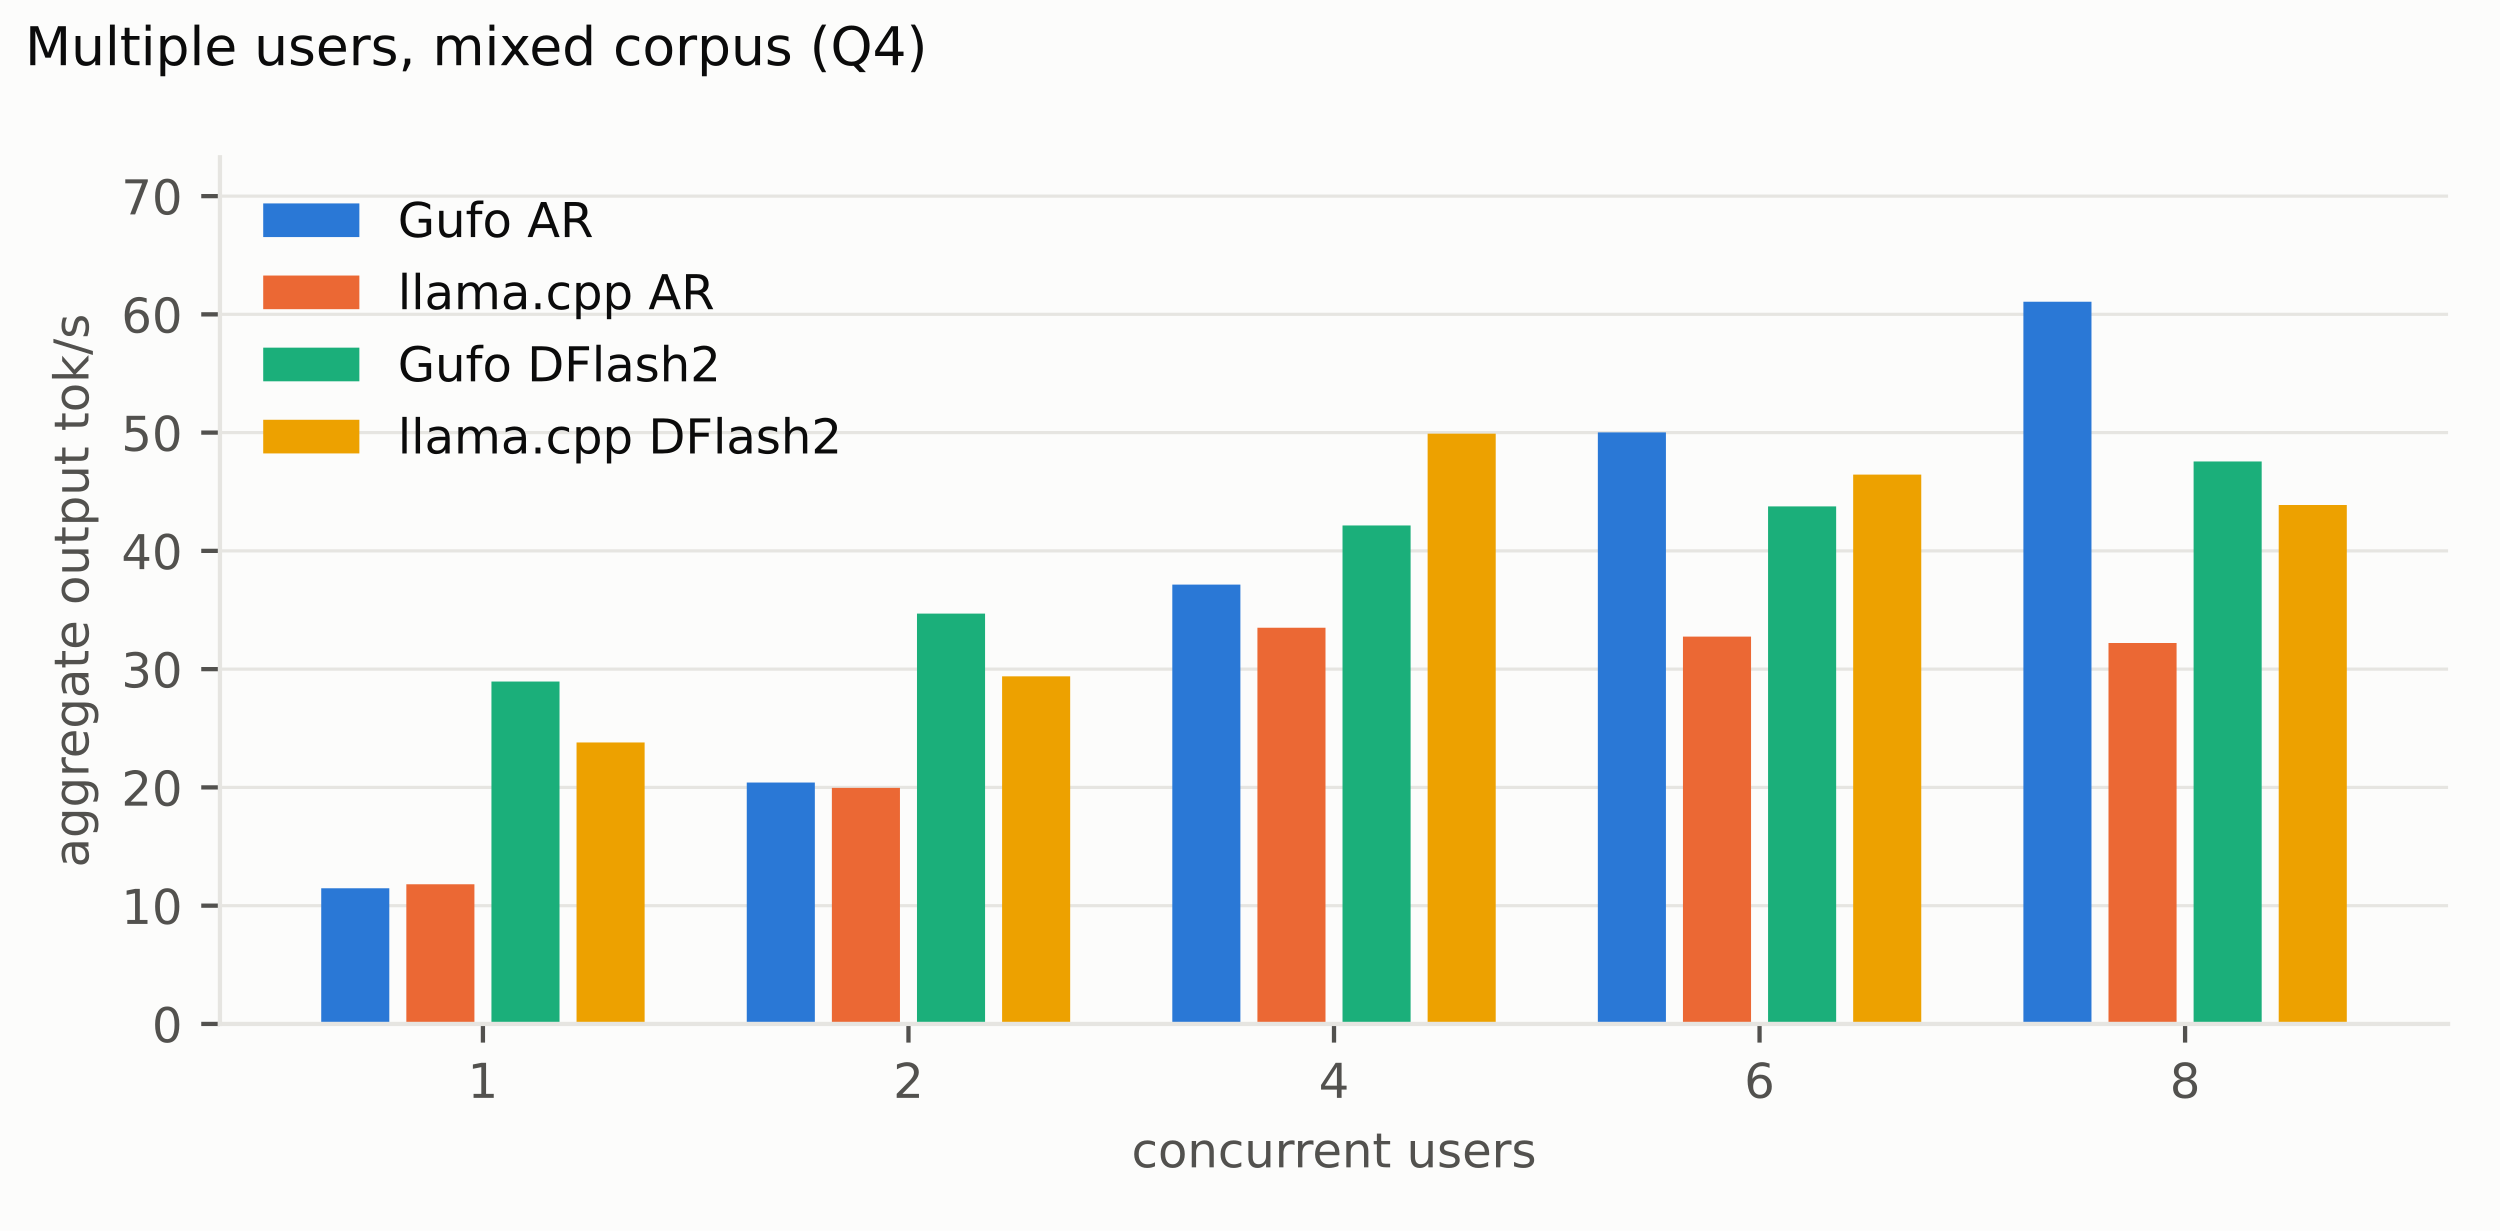
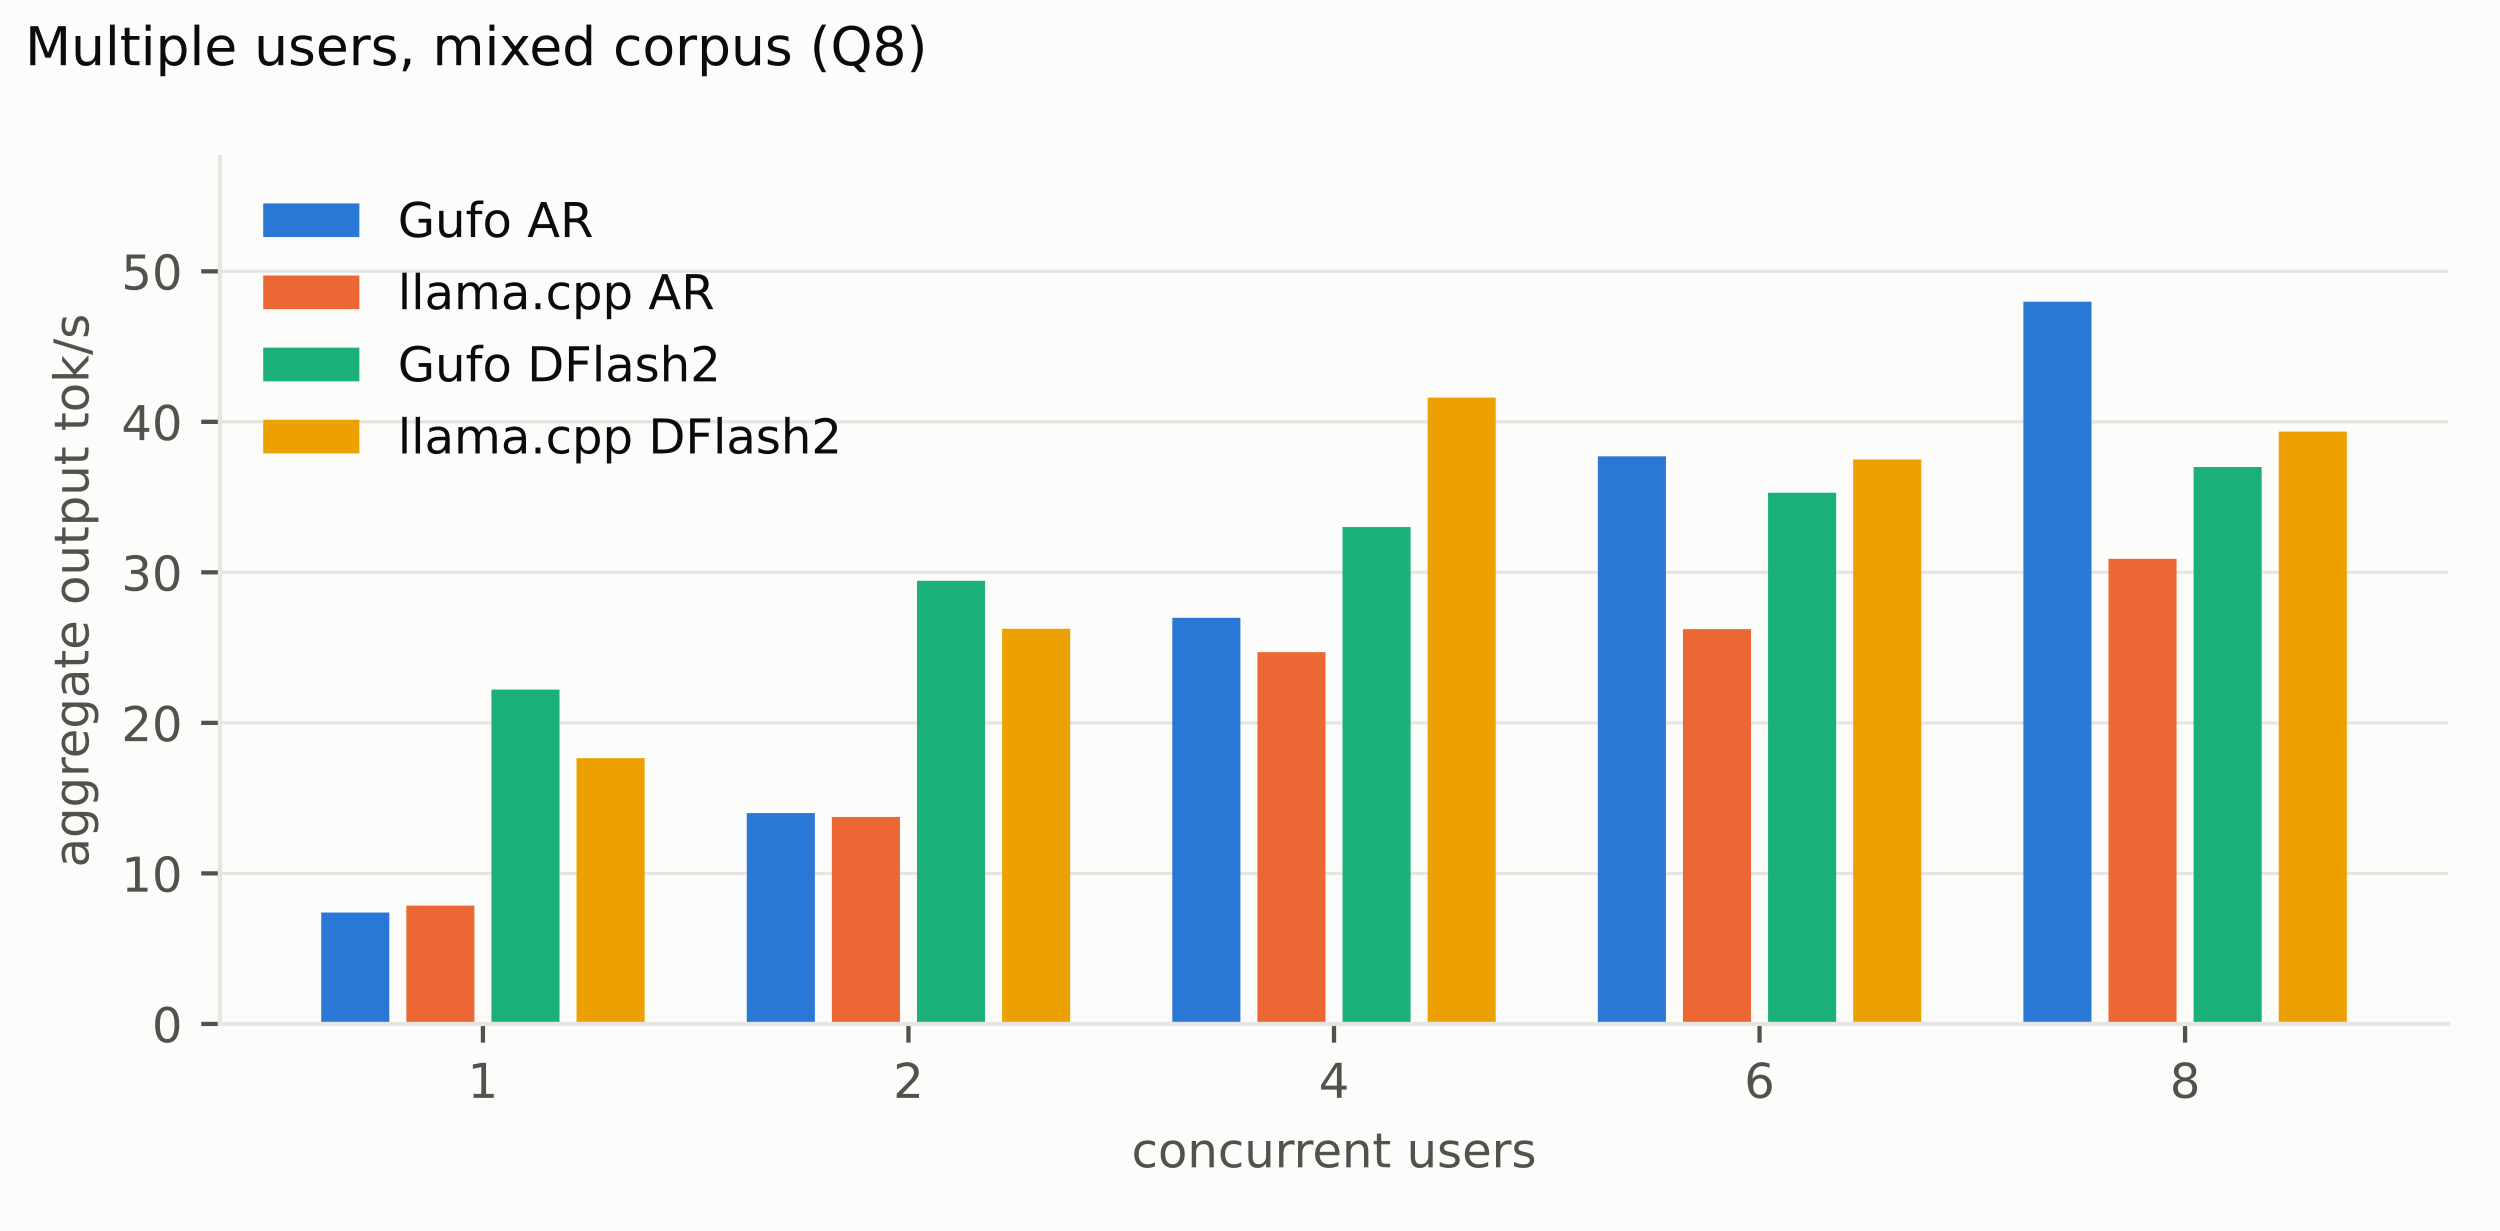
<svg xmlns="http://www.w3.org/2000/svg" xmlns:xlink="http://www.w3.org/1999/xlink" width="468pt" height="230.4pt" viewBox="0 0 468 230.4" version="1.1">
  <defs>
    <style type="text/css">*{stroke-linejoin: round; stroke-linecap: butt}</style>
  </defs>
  <g id="figure_1">
    <g id="patch_1">
      <path d="M 0 230.4  L 468 230.4  L 468 0  L 0 0  z " style="fill: #fcfcfb" />
    </g>
    <g id="axes_1">
      <g id="patch_2">
        <path d="M 41.173 191.68  L 458.28 191.68  L 458.28 29.441  L 41.173 29.441  z " style="fill: #fcfcfb" />
      </g>
      <g id="matplotlib.axis_1">
        <g id="xtick_1">
          <g id="line2d_1">
            <defs>
              <path id="m1ebf051f68" d="M 0 0  L 0 3.5  " style="stroke: #52514e; stroke-width: 0.8" />
            </defs>
            <g>
              <use xlink:href="#m1ebf051f68" x="90.404" y="191.68" style="fill: #52514e; stroke: #52514e; stroke-width: 0.8" />
            </g>
          </g>
          <g id="text_1">
            <text style="font-size: 9px; font-family: 'DejaVu Sans', 'Bitstream Vera Sans', 'Computer Modern Sans Serif', 'Lucida Grande', 'Verdana', 'Geneva', 'Lucid', 'Arial', 'Helvetica', 'Avant Garde', sans-serif; text-anchor: middle; fill: #52514e" x="90.404" y="205.518" transform="rotate(-0 90.40391 205.5179)">1</text>
          </g>
        </g>
        <g id="xtick_2">
          <g id="line2d_2">
            <g>
              <use xlink:href="#m1ebf051f68" x="170.065" y="191.68" style="fill: #52514e; stroke: #52514e; stroke-width: 0.8" />
            </g>
          </g>
          <g id="text_2">
            <text style="font-size: 9px; font-family: 'DejaVu Sans', 'Bitstream Vera Sans', 'Computer Modern Sans Serif', 'Lucida Grande', 'Verdana', 'Geneva', 'Lucid', 'Arial', 'Helvetica', 'Avant Garde', sans-serif; text-anchor: middle; fill: #52514e" x="170.065" y="205.518" transform="rotate(-0 170.0653 205.5179)">2</text>
          </g>
        </g>
        <g id="xtick_3">
          <g id="line2d_3">
            <g>
              <use xlink:href="#m1ebf051f68" x="249.727" y="191.68" style="fill: #52514e; stroke: #52514e; stroke-width: 0.8" />
            </g>
          </g>
          <g id="text_3">
            <text style="font-size: 9px; font-family: 'DejaVu Sans', 'Bitstream Vera Sans', 'Computer Modern Sans Serif', 'Lucida Grande', 'Verdana', 'Geneva', 'Lucid', 'Arial', 'Helvetica', 'Avant Garde', sans-serif; text-anchor: middle; fill: #52514e" x="249.727" y="205.518" transform="rotate(-0 249.7266 205.5179)">4</text>
          </g>
        </g>
        <g id="xtick_4">
          <g id="line2d_4">
            <g>
              <use xlink:href="#m1ebf051f68" x="329.388" y="191.68" style="fill: #52514e; stroke: #52514e; stroke-width: 0.8" />
            </g>
          </g>
          <g id="text_4">
            <text style="font-size: 9px; font-family: 'DejaVu Sans', 'Bitstream Vera Sans', 'Computer Modern Sans Serif', 'Lucida Grande', 'Verdana', 'Geneva', 'Lucid', 'Arial', 'Helvetica', 'Avant Garde', sans-serif; text-anchor: middle; fill: #52514e" x="329.388" y="205.518" transform="rotate(-0 329.3879 205.5179)">6</text>
          </g>
        </g>
        <g id="xtick_5">
          <g id="line2d_5">
            <g>
              <use xlink:href="#m1ebf051f68" x="409.049" y="191.68" style="fill: #52514e; stroke: #52514e; stroke-width: 0.8" />
            </g>
          </g>
          <g id="text_5">
            <text style="font-size: 9px; font-family: 'DejaVu Sans', 'Bitstream Vera Sans', 'Computer Modern Sans Serif', 'Lucida Grande', 'Verdana', 'Geneva', 'Lucid', 'Arial', 'Helvetica', 'Avant Garde', sans-serif; text-anchor: middle; fill: #52514e" x="409.049" y="205.518" transform="rotate(-0 409.0493 205.5179)">8</text>
          </g>
        </g>
        <g id="text_6">
          <text style="font-size: 9px; font-family: 'DejaVu Sans', 'Bitstream Vera Sans', 'Computer Modern Sans Serif', 'Lucida Grande', 'Verdana', 'Geneva', 'Lucid', 'Arial', 'Helvetica', 'Avant Garde', sans-serif; text-anchor: middle; fill: #52514e" x="249.727" y="218.518" transform="rotate(-0 249.7266 218.5179)">concurrent users</text>
        </g>
      </g>
      <g id="matplotlib.axis_2">
        <g id="ytick_1">
          <g id="line2d_6">
            <path d="M 41.173 191.68  L 458.28 191.68  " clip-path="url(#p2d3f1ae1b2)" style="fill: none; stroke: #e6e5e1; stroke-width: 0.6; stroke-linecap: square" />
          </g>
          <g id="line2d_7">
            <defs>
              <path id="m680e5b1e24" d="M 0 0  L -3.5 0  " style="stroke: #52514e; stroke-width: 0.8" />
            </defs>
            <g>
              <use xlink:href="#m680e5b1e24" x="41.173" y="191.68" style="fill: #52514e; stroke: #52514e; stroke-width: 0.8" />
            </g>
          </g>
          <g id="text_7">
            <text style="font-size: 9px; font-family: 'DejaVu Sans', 'Bitstream Vera Sans', 'Computer Modern Sans Serif', 'Lucida Grande', 'Verdana', 'Geneva', 'Lucid', 'Arial', 'Helvetica', 'Avant Garde', sans-serif; text-anchor: end; fill: #52514e" x="34.173" y="195.099" transform="rotate(-0 34.1732 195.0989)">0</text>
          </g>
        </g>
        <g id="ytick_2">
          <g id="line2d_8">
-             <path d="M 41.173 169.542  L 458.28 169.542  " clip-path="url(#p2d3f1ae1b2)" style="fill: none; stroke: #e6e5e1; stroke-width: 0.6; stroke-linecap: square" />
+             <path d="M 41.173 163.502  L 458.28 163.502  " clip-path="url(#p2d3f1ae1b2)" style="fill: none; stroke: #e6e5e1; stroke-width: 0.6; stroke-linecap: square" />
          </g>
          <g id="line2d_9">
            <g>
-               <use xlink:href="#m680e5b1e24" x="41.173" y="169.542" style="fill: #52514e; stroke: #52514e; stroke-width: 0.8" />
+               <use xlink:href="#m680e5b1e24" x="41.173" y="163.502" style="fill: #52514e; stroke: #52514e; stroke-width: 0.8" />
            </g>
          </g>
          <g id="text_8">
-             <text style="font-size: 9px; font-family: 'DejaVu Sans', 'Bitstream Vera Sans', 'Computer Modern Sans Serif', 'Lucida Grande', 'Verdana', 'Geneva', 'Lucid', 'Arial', 'Helvetica', 'Avant Garde', sans-serif; text-anchor: end; fill: #52514e" x="34.173" y="172.961" transform="rotate(-0 34.1732 172.9605)">10</text>
+             <text style="font-size: 9px; font-family: 'DejaVu Sans', 'Bitstream Vera Sans', 'Computer Modern Sans Serif', 'Lucida Grande', 'Verdana', 'Geneva', 'Lucid', 'Arial', 'Helvetica', 'Avant Garde', sans-serif; text-anchor: end; fill: #52514e" x="34.173" y="166.921" transform="rotate(-0 34.1732 166.9207)">10</text>
          </g>
        </g>
        <g id="ytick_3">
          <g id="line2d_10">
-             <path d="M 41.173 147.403  L 458.28 147.403  " clip-path="url(#p2d3f1ae1b2)" style="fill: none; stroke: #e6e5e1; stroke-width: 0.6; stroke-linecap: square" />
+             <path d="M 41.173 135.323  L 458.28 135.323  " clip-path="url(#p2d3f1ae1b2)" style="fill: none; stroke: #e6e5e1; stroke-width: 0.6; stroke-linecap: square" />
          </g>
          <g id="line2d_11">
            <g>
-               <use xlink:href="#m680e5b1e24" x="41.173" y="147.403" style="fill: #52514e; stroke: #52514e; stroke-width: 0.8" />
+               <use xlink:href="#m680e5b1e24" x="41.173" y="135.323" style="fill: #52514e; stroke: #52514e; stroke-width: 0.8" />
            </g>
          </g>
          <g id="text_9">
-             <text style="font-size: 9px; font-family: 'DejaVu Sans', 'Bitstream Vera Sans', 'Computer Modern Sans Serif', 'Lucida Grande', 'Verdana', 'Geneva', 'Lucid', 'Arial', 'Helvetica', 'Avant Garde', sans-serif; text-anchor: end; fill: #52514e" x="34.173" y="150.822" transform="rotate(-0 34.1732 150.8221)">20</text>
+             <text style="font-size: 9px; font-family: 'DejaVu Sans', 'Bitstream Vera Sans', 'Computer Modern Sans Serif', 'Lucida Grande', 'Verdana', 'Geneva', 'Lucid', 'Arial', 'Helvetica', 'Avant Garde', sans-serif; text-anchor: end; fill: #52514e" x="34.173" y="138.742" transform="rotate(-0 34.1732 138.7424)">20</text>
          </g>
        </g>
        <g id="ytick_4">
          <g id="line2d_12">
-             <path d="M 41.173 125.265  L 458.28 125.265  " clip-path="url(#p2d3f1ae1b2)" style="fill: none; stroke: #e6e5e1; stroke-width: 0.6; stroke-linecap: square" />
+             <path d="M 41.173 107.145  L 458.28 107.145  " clip-path="url(#p2d3f1ae1b2)" style="fill: none; stroke: #e6e5e1; stroke-width: 0.6; stroke-linecap: square" />
          </g>
          <g id="line2d_13">
            <g>
-               <use xlink:href="#m680e5b1e24" x="41.173" y="125.265" style="fill: #52514e; stroke: #52514e; stroke-width: 0.8" />
+               <use xlink:href="#m680e5b1e24" x="41.173" y="107.145" style="fill: #52514e; stroke: #52514e; stroke-width: 0.8" />
            </g>
          </g>
          <g id="text_10">
-             <text style="font-size: 9px; font-family: 'DejaVu Sans', 'Bitstream Vera Sans', 'Computer Modern Sans Serif', 'Lucida Grande', 'Verdana', 'Geneva', 'Lucid', 'Arial', 'Helvetica', 'Avant Garde', sans-serif; text-anchor: end; fill: #52514e" x="34.173" y="128.684" transform="rotate(-0 34.1732 128.6837)">30</text>
+             <text style="font-size: 9px; font-family: 'DejaVu Sans', 'Bitstream Vera Sans', 'Computer Modern Sans Serif', 'Lucida Grande', 'Verdana', 'Geneva', 'Lucid', 'Arial', 'Helvetica', 'Avant Garde', sans-serif; text-anchor: end; fill: #52514e" x="34.173" y="110.564" transform="rotate(-0 34.1732 110.5641)">30</text>
          </g>
        </g>
        <g id="ytick_5">
          <g id="line2d_14">
-             <path d="M 41.173 103.126  L 458.28 103.126  " clip-path="url(#p2d3f1ae1b2)" style="fill: none; stroke: #e6e5e1; stroke-width: 0.6; stroke-linecap: square" />
+             <path d="M 41.173 78.967  L 458.28 78.967  " clip-path="url(#p2d3f1ae1b2)" style="fill: none; stroke: #e6e5e1; stroke-width: 0.6; stroke-linecap: square" />
          </g>
          <g id="line2d_15">
            <g>
-               <use xlink:href="#m680e5b1e24" x="41.173" y="103.126" style="fill: #52514e; stroke: #52514e; stroke-width: 0.8" />
+               <use xlink:href="#m680e5b1e24" x="41.173" y="78.967" style="fill: #52514e; stroke: #52514e; stroke-width: 0.8" />
            </g>
          </g>
          <g id="text_11">
-             <text style="font-size: 9px; font-family: 'DejaVu Sans', 'Bitstream Vera Sans', 'Computer Modern Sans Serif', 'Lucida Grande', 'Verdana', 'Geneva', 'Lucid', 'Arial', 'Helvetica', 'Avant Garde', sans-serif; text-anchor: end; fill: #52514e" x="34.173" y="106.545" transform="rotate(-0 34.1732 106.5453)">40</text>
+             <text style="font-size: 9px; font-family: 'DejaVu Sans', 'Bitstream Vera Sans', 'Computer Modern Sans Serif', 'Lucida Grande', 'Verdana', 'Geneva', 'Lucid', 'Arial', 'Helvetica', 'Avant Garde', sans-serif; text-anchor: end; fill: #52514e" x="34.173" y="82.386" transform="rotate(-0 34.1732 82.38586)">40</text>
          </g>
        </g>
        <g id="ytick_6">
          <g id="line2d_16">
-             <path d="M 41.173 80.988  L 458.28 80.988  " clip-path="url(#p2d3f1ae1b2)" style="fill: none; stroke: #e6e5e1; stroke-width: 0.6; stroke-linecap: square" />
+             <path d="M 41.173 50.789  L 458.28 50.789  " clip-path="url(#p2d3f1ae1b2)" style="fill: none; stroke: #e6e5e1; stroke-width: 0.6; stroke-linecap: square" />
          </g>
          <g id="line2d_17">
            <g>
-               <use xlink:href="#m680e5b1e24" x="41.173" y="80.988" style="fill: #52514e; stroke: #52514e; stroke-width: 0.8" />
+               <use xlink:href="#m680e5b1e24" x="41.173" y="50.789" style="fill: #52514e; stroke: #52514e; stroke-width: 0.8" />
            </g>
          </g>
          <g id="text_12">
-             <text style="font-size: 9px; font-family: 'DejaVu Sans', 'Bitstream Vera Sans', 'Computer Modern Sans Serif', 'Lucida Grande', 'Verdana', 'Geneva', 'Lucid', 'Arial', 'Helvetica', 'Avant Garde', sans-serif; text-anchor: end; fill: #52514e" x="34.173" y="84.407" transform="rotate(-0 34.1732 84.40683)">50</text>
-           </g>
-         </g>
-         <g id="ytick_7">
-           <g id="line2d_18">
-             <path d="M 41.173 58.849  L 458.28 58.849  " clip-path="url(#p2d3f1ae1b2)" style="fill: none; stroke: #e6e5e1; stroke-width: 0.6; stroke-linecap: square" />
-           </g>
-           <g id="line2d_19">
-             <g>
-               <use xlink:href="#m680e5b1e24" x="41.173" y="58.849" style="fill: #52514e; stroke: #52514e; stroke-width: 0.8" />
-             </g>
-           </g>
-           <g id="text_13">
-             <text style="font-size: 9px; font-family: 'DejaVu Sans', 'Bitstream Vera Sans', 'Computer Modern Sans Serif', 'Lucida Grande', 'Verdana', 'Geneva', 'Lucid', 'Arial', 'Helvetica', 'Avant Garde', sans-serif; text-anchor: end; fill: #52514e" x="34.173" y="62.268" transform="rotate(-0 34.1732 62.26841)">60</text>
-           </g>
-         </g>
-         <g id="ytick_8">
-           <g id="line2d_20">
-             <path d="M 41.173 36.711  L 458.28 36.711  " clip-path="url(#p2d3f1ae1b2)" style="fill: none; stroke: #e6e5e1; stroke-width: 0.6; stroke-linecap: square" />
-           </g>
-           <g id="line2d_21">
-             <g>
-               <use xlink:href="#m680e5b1e24" x="41.173" y="36.711" style="fill: #52514e; stroke: #52514e; stroke-width: 0.8" />
-             </g>
-           </g>
-           <g id="text_14">
-             <text style="font-size: 9px; font-family: 'DejaVu Sans', 'Bitstream Vera Sans', 'Computer Modern Sans Serif', 'Lucida Grande', 'Verdana', 'Geneva', 'Lucid', 'Arial', 'Helvetica', 'Avant Garde', sans-serif; text-anchor: end; fill: #52514e" x="34.173" y="40.13" transform="rotate(-0 34.1732 40.12998)">70</text>
-           </g>
-         </g>
-         <g id="text_15">
+             <text style="font-size: 9px; font-family: 'DejaVu Sans', 'Bitstream Vera Sans', 'Computer Modern Sans Serif', 'Lucida Grande', 'Verdana', 'Geneva', 'Lucid', 'Arial', 'Helvetica', 'Avant Garde', sans-serif; text-anchor: end; fill: #52514e" x="34.173" y="54.208" transform="rotate(-0 34.1732 54.20759)">50</text>
+           </g>
+         </g>
+         <g id="text_13">
          <text style="font-size: 9px; font-family: 'DejaVu Sans', 'Bitstream Vera Sans', 'Computer Modern Sans Serif', 'Lucida Grande', 'Verdana', 'Geneva', 'Lucid', 'Arial', 'Helvetica', 'Avant Garde', sans-serif; text-anchor: middle; fill: #52514e" x="16.559" y="110.56" transform="rotate(-90 16.55859 110.5604)">aggregate output tok/s</text>
        </g>
      </g>
      <g id="patch_3">
-         <path d="M 60.133 191.68  L 72.878 191.68  L 72.878 166.287  L 60.133 166.287  z " clip-path="url(#p2d3f1ae1b2)" style="fill: #2a78d6" />
+         <path d="M 60.133 191.68  L 72.878 191.68  L 72.878 170.828  L 60.133 170.828  z " clip-path="url(#p2d3f1ae1b2)" style="fill: #2a78d6" />
      </g>
      <g id="patch_4">
-         <path d="M 139.794 191.68  L 152.54 191.68  L 152.54 146.495  L 139.794 146.495  z " clip-path="url(#p2d3f1ae1b2)" style="fill: #2a78d6" />
+         <path d="M 139.794 191.68  L 152.54 191.68  L 152.54 152.202  L 139.794 152.202  z " clip-path="url(#p2d3f1ae1b2)" style="fill: #2a78d6" />
      </g>
      <g id="patch_5">
-         <path d="M 219.455 191.68  L 232.201 191.68  L 232.201 109.436  L 219.455 109.436  z " clip-path="url(#p2d3f1ae1b2)" style="fill: #2a78d6" />
+         <path d="M 219.455 191.68  L 232.201 191.68  L 232.201 115.655  L 219.455 115.655  z " clip-path="url(#p2d3f1ae1b2)" style="fill: #2a78d6" />
      </g>
      <g id="patch_6">
-         <path d="M 299.117 191.68  L 311.862 191.68  L 311.862 80.944  L 299.117 80.944  z " clip-path="url(#p2d3f1ae1b2)" style="fill: #2a78d6" />
+         <path d="M 299.117 191.68  L 311.862 191.68  L 311.862 85.42  L 299.117 85.42  z " clip-path="url(#p2d3f1ae1b2)" style="fill: #2a78d6" />
      </g>
      <g id="patch_7">
        <path d="M 378.778 191.68  L 391.524 191.68  L 391.524 56.481  L 378.778 56.481  z " clip-path="url(#p2d3f1ae1b2)" style="fill: #2a78d6" />
      </g>
      <g id="patch_8">
-         <path d="M 76.065 191.68  L 88.811 191.68  L 88.811 165.535  L 76.065 165.535  z " clip-path="url(#p2d3f1ae1b2)" style="fill: #eb6834" />
+         <path d="M 76.065 191.68  L 88.811 191.68  L 88.811 169.532  L 76.065 169.532  z " clip-path="url(#p2d3f1ae1b2)" style="fill: #eb6834" />
      </g>
      <g id="patch_9">
-         <path d="M 155.726 191.68  L 168.472 191.68  L 168.472 147.492  L 155.726 147.492  z " clip-path="url(#p2d3f1ae1b2)" style="fill: #eb6834" />
+         <path d="M 155.726 191.68  L 168.472 191.68  L 168.472 152.935  L 155.726 152.935  z " clip-path="url(#p2d3f1ae1b2)" style="fill: #eb6834" />
      </g>
      <g id="patch_10">
-         <path d="M 235.388 191.68  L 248.133 191.68  L 248.133 117.516  L 235.388 117.516  z " clip-path="url(#p2d3f1ae1b2)" style="fill: #eb6834" />
+         <path d="M 235.388 191.68  L 248.133 191.68  L 248.133 122.08  L 235.388 122.08  z " clip-path="url(#p2d3f1ae1b2)" style="fill: #eb6834" />
      </g>
      <g id="patch_11">
-         <path d="M 315.049 191.68  L 327.795 191.68  L 327.795 119.177  L 315.049 119.177  z " clip-path="url(#p2d3f1ae1b2)" style="fill: #eb6834" />
+         <path d="M 315.049 191.68  L 327.795 191.68  L 327.795 117.768  L 315.049 117.768  z " clip-path="url(#p2d3f1ae1b2)" style="fill: #eb6834" />
      </g>
      <g id="patch_12">
-         <path d="M 394.71 191.68  L 407.456 191.68  L 407.456 120.372  L 394.71 120.372  z " clip-path="url(#p2d3f1ae1b2)" style="fill: #eb6834" />
+         <path d="M 394.71 191.68  L 407.456 191.68  L 407.456 104.609  L 394.71 104.609  z " clip-path="url(#p2d3f1ae1b2)" style="fill: #eb6834" />
      </g>
      <g id="patch_13">
-         <path d="M 91.997 191.68  L 104.743 191.68  L 104.743 127.589  L 91.997 127.589  z " clip-path="url(#p2d3f1ae1b2)" style="fill: #1baf7a" />
+         <path d="M 91.997 191.68  L 104.743 191.68  L 104.743 129.096  L 91.997 129.096  z " clip-path="url(#p2d3f1ae1b2)" style="fill: #1baf7a" />
      </g>
      <g id="patch_14">
-         <path d="M 171.658 191.68  L 184.404 191.68  L 184.404 114.86  L 171.658 114.86  z " clip-path="url(#p2d3f1ae1b2)" style="fill: #1baf7a" />
+         <path d="M 171.658 191.68  L 184.404 191.68  L 184.404 108.723  L 171.658 108.723  z " clip-path="url(#p2d3f1ae1b2)" style="fill: #1baf7a" />
      </g>
      <g id="patch_15">
-         <path d="M 251.32 191.68  L 264.066 191.68  L 264.066 98.367  L 251.32 98.367  z " clip-path="url(#p2d3f1ae1b2)" style="fill: #1baf7a" />
+         <path d="M 251.32 191.68  L 264.066 191.68  L 264.066 98.664  L 251.32 98.664  z " clip-path="url(#p2d3f1ae1b2)" style="fill: #1baf7a" />
      </g>
      <g id="patch_16">
-         <path d="M 330.981 191.68  L 343.727 191.68  L 343.727 94.802  L 330.981 94.802  z " clip-path="url(#p2d3f1ae1b2)" style="fill: #1baf7a" />
+         <path d="M 330.981 191.68  L 343.727 191.68  L 343.727 92.239  L 330.981 92.239  z " clip-path="url(#p2d3f1ae1b2)" style="fill: #1baf7a" />
      </g>
      <g id="patch_17">
-         <path d="M 410.643 191.68  L 423.388 191.68  L 423.388 86.39  L 410.643 86.39  z " clip-path="url(#p2d3f1ae1b2)" style="fill: #1baf7a" />
+         <path d="M 410.643 191.68  L 423.388 191.68  L 423.388 87.42  L 410.643 87.42  z " clip-path="url(#p2d3f1ae1b2)" style="fill: #1baf7a" />
      </g>
      <g id="patch_18">
-         <path d="M 107.929 191.68  L 120.675 191.68  L 120.675 138.991  L 107.929 138.991  z " clip-path="url(#p2d3f1ae1b2)" style="fill: #eda100" />
+         <path d="M 107.929 191.68  L 120.675 191.68  L 120.675 141.917  L 107.929 141.917  z " clip-path="url(#p2d3f1ae1b2)" style="fill: #eda100" />
      </g>
      <g id="patch_19">
-         <path d="M 187.591 191.68  L 200.337 191.68  L 200.337 126.615  L 187.591 126.615  z " clip-path="url(#p2d3f1ae1b2)" style="fill: #eda100" />
+         <path d="M 187.591 191.68  L 200.337 191.68  L 200.337 117.712  L 187.591 117.712  z " clip-path="url(#p2d3f1ae1b2)" style="fill: #eda100" />
      </g>
      <g id="patch_20">
-         <path d="M 267.252 191.68  L 279.998 191.68  L 279.998 81.187  L 267.252 81.187  z " clip-path="url(#p2d3f1ae1b2)" style="fill: #eda100" />
+         <path d="M 267.252 191.68  L 279.998 191.68  L 279.998 74.43  L 267.252 74.43  z " clip-path="url(#p2d3f1ae1b2)" style="fill: #eda100" />
      </g>
      <g id="patch_21">
-         <path d="M 346.913 191.68  L 359.659 191.68  L 359.659 88.847  L 346.913 88.847  z " clip-path="url(#p2d3f1ae1b2)" style="fill: #eda100" />
+         <path d="M 346.913 191.68  L 359.659 191.68  L 359.659 86.011  L 346.913 86.011  z " clip-path="url(#p2d3f1ae1b2)" style="fill: #eda100" />
      </g>
      <g id="patch_22">
-         <path d="M 426.575 191.68  L 439.321 191.68  L 439.321 94.537  L 426.575 94.537  z " clip-path="url(#p2d3f1ae1b2)" style="fill: #eda100" />
+         <path d="M 426.575 191.68  L 439.321 191.68  L 439.321 80.799  L 426.575 80.799  z " clip-path="url(#p2d3f1ae1b2)" style="fill: #eda100" />
      </g>
      <g id="patch_23">
        <path d="M 41.173 191.68  L 41.173 29.441  " style="fill: none; stroke: #e6e5e1; stroke-width: 0.8; stroke-linejoin: miter; stroke-linecap: square" />
      </g>
      <g id="patch_24">
        <path d="M 41.173 191.68  L 458.28 191.68  " style="fill: none; stroke: #e6e5e1; stroke-width: 0.8; stroke-linejoin: miter; stroke-linecap: square" />
      </g>
      <g id="legend_1">
        <g id="patch_25">
          <path d="M 49.273 44.379  L 67.273 44.379  L 67.273 38.079  L 49.273 38.079  z " style="fill: #2a78d6" />
        </g>
-         <g id="text_16">
+         <g id="text_14">
          <text style="font-size: 9px; font-family: 'DejaVu Sans', 'Bitstream Vera Sans', 'Computer Modern Sans Serif', 'Lucida Grande', 'Verdana', 'Geneva', 'Lucid', 'Arial', 'Helvetica', 'Avant Garde', sans-serif; text-anchor: start; fill: #0b0b0b" x="74.473" y="44.379" transform="rotate(-0 74.4732 44.37938)">Gufo AR</text>
        </g>
        <g id="patch_26">
          <path d="M 49.273 57.88  L 67.273 57.88  L 67.273 51.58  L 49.273 51.58  z " style="fill: #eb6834" />
        </g>
-         <g id="text_17">
+         <g id="text_15">
          <text style="font-size: 9px; font-family: 'DejaVu Sans', 'Bitstream Vera Sans', 'Computer Modern Sans Serif', 'Lucida Grande', 'Verdana', 'Geneva', 'Lucid', 'Arial', 'Helvetica', 'Avant Garde', sans-serif; text-anchor: start; fill: #0b0b0b" x="74.473" y="57.88" transform="rotate(-0 74.4732 57.88008)">llama.cpp AR</text>
        </g>
        <g id="patch_27">
          <path d="M 49.273 71.381  L 67.273 71.381  L 67.273 65.081  L 49.273 65.081  z " style="fill: #1baf7a" />
        </g>
-         <g id="text_18">
+         <g id="text_16">
          <text style="font-size: 9px; font-family: 'DejaVu Sans', 'Bitstream Vera Sans', 'Computer Modern Sans Serif', 'Lucida Grande', 'Verdana', 'Geneva', 'Lucid', 'Arial', 'Helvetica', 'Avant Garde', sans-serif; text-anchor: start; fill: #0b0b0b" x="74.473" y="71.381" transform="rotate(-0 74.4732 71.38078)">Gufo DFlash2</text>
        </g>
        <g id="patch_28">
          <path d="M 49.273 84.881  L 67.273 84.881  L 67.273 78.581  L 49.273 78.581  z " style="fill: #eda100" />
        </g>
-         <g id="text_19">
+         <g id="text_17">
          <text style="font-size: 9px; font-family: 'DejaVu Sans', 'Bitstream Vera Sans', 'Computer Modern Sans Serif', 'Lucida Grande', 'Verdana', 'Geneva', 'Lucid', 'Arial', 'Helvetica', 'Avant Garde', sans-serif; text-anchor: start; fill: #0b0b0b" x="74.473" y="84.881" transform="rotate(-0 74.4732 84.88148)">llama.cpp DFlash2</text>
        </g>
      </g>
    </g>
-     <g id="text_20">
-       <text style="font-size: 10px; font-family: 'DejaVu Sans', 'Bitstream Vera Sans', 'Computer Modern Sans Serif', 'Lucida Grande', 'Verdana', 'Geneva', 'Lucid', 'Arial', 'Helvetica', 'Avant Garde', sans-serif; text-anchor: start; fill: #0b0b0b" x="4.68" y="12.206" transform="rotate(-0 4.68 12.20644)">Multiple users, mixed corpus (Q4)</text>
+     <g id="text_18">
+       <text style="font-size: 10px; font-family: 'DejaVu Sans', 'Bitstream Vera Sans', 'Computer Modern Sans Serif', 'Lucida Grande', 'Verdana', 'Geneva', 'Lucid', 'Arial', 'Helvetica', 'Avant Garde', sans-serif; text-anchor: start; fill: #0b0b0b" x="4.68" y="12.206" transform="rotate(-0 4.68 12.20644)">Multiple users, mixed corpus (Q8)</text>
    </g>
  </g>
  <defs>
    <clipPath id="p2d3f1ae1b2">
      <rect x="41.173" y="29.441" width="417.107" height="162.239" />
    </clipPath>
  </defs>
</svg>
